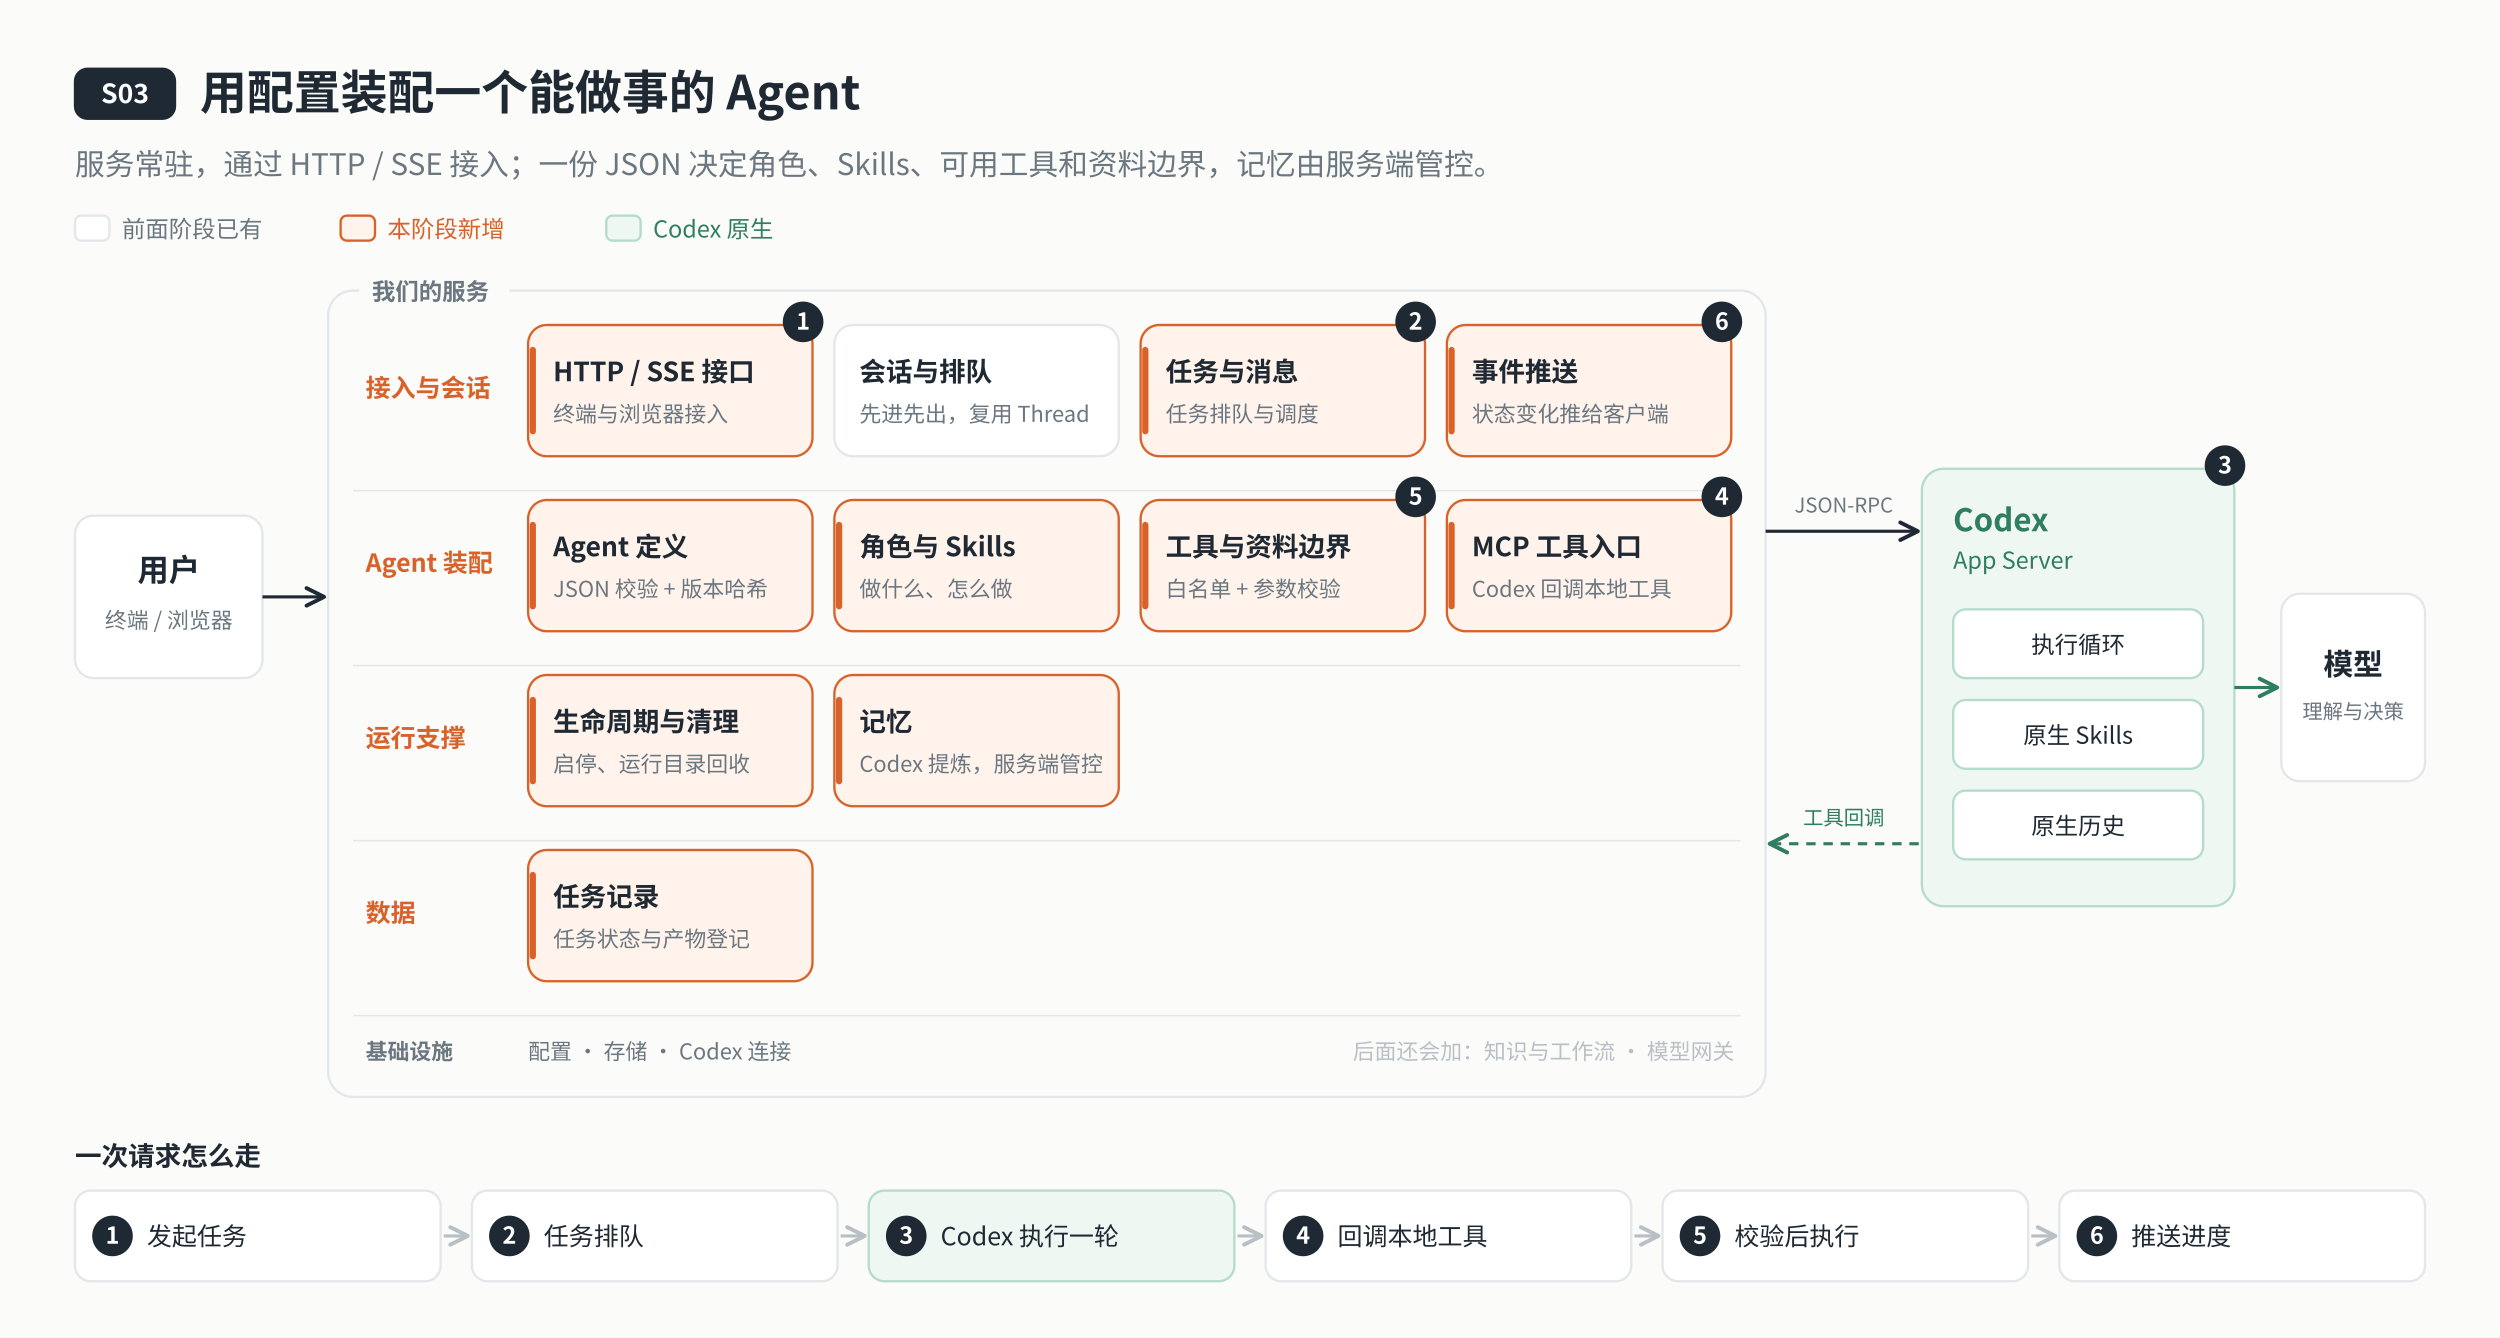
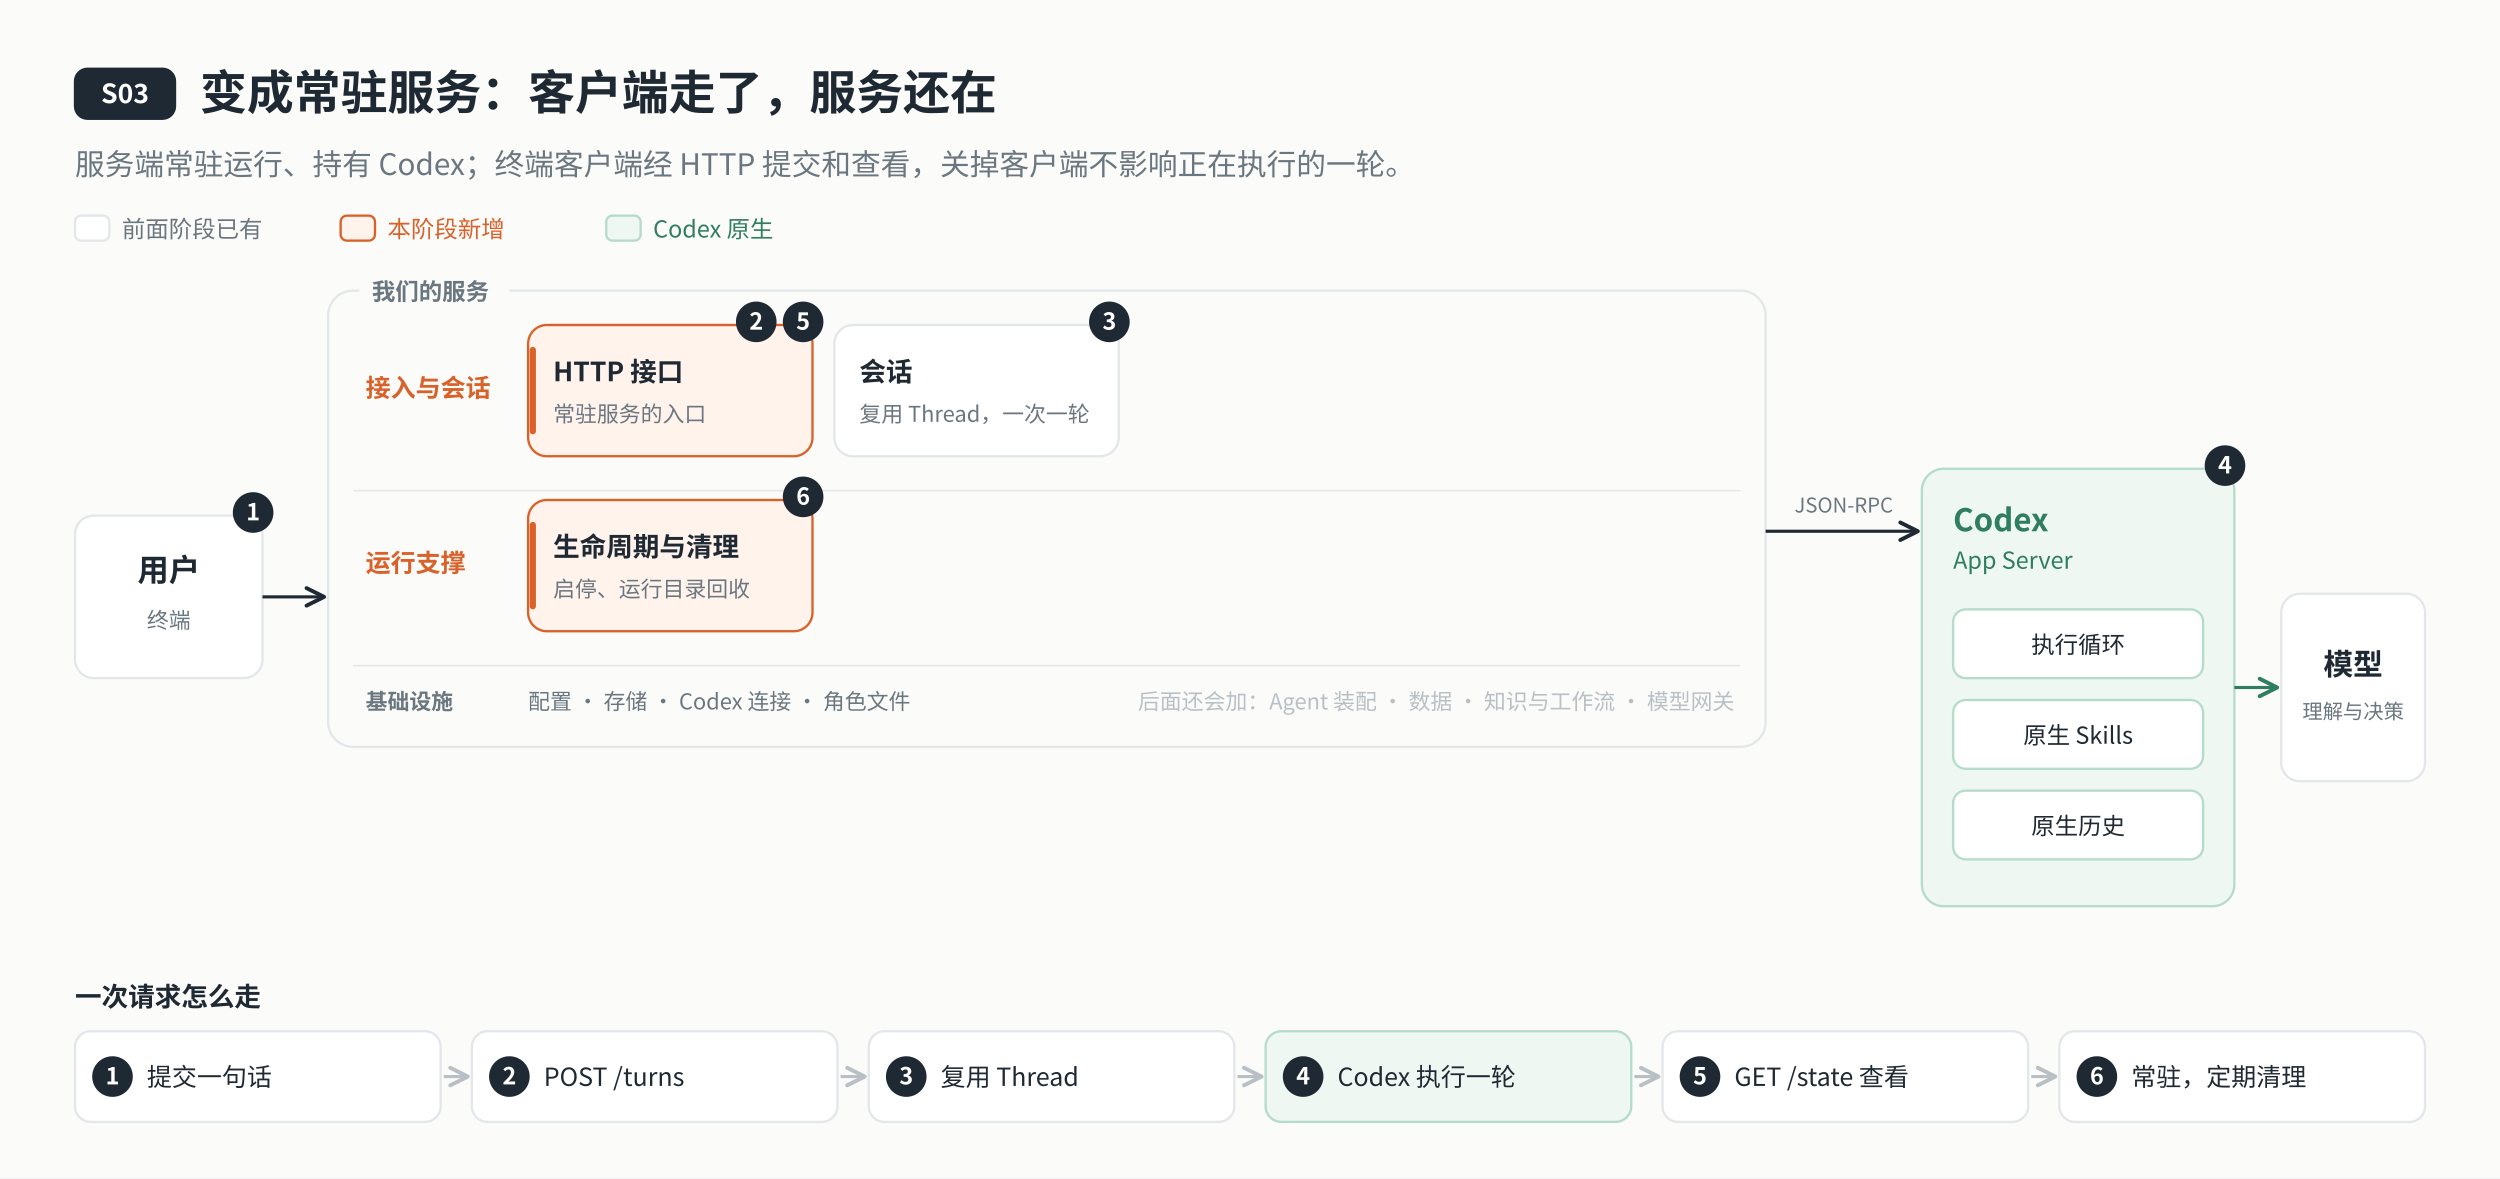
- <svg xmlns="http://www.w3.org/2000/svg" width="1600" height="856" viewBox="0 0 1600 856" role="img" aria-labelledby="title desc">
+ <svg xmlns="http://www.w3.org/2000/svg" width="1600" height="754" viewBox="0 0 1600 754" role="img" aria-labelledby="title desc">
  <defs>
    <marker id="mB8C0C6" viewBox="0 0 10 10" refX="8" refY="5" markerWidth="7" markerHeight="7" orient="auto-start-reverse">
      <path d="M1 1 L9 5 L1 9" fill="none" stroke="#B8C0C6" stroke-width="1.8" stroke-linecap="round" stroke-linejoin="round" />
    </marker>
    <marker id="m1F2933" viewBox="0 0 10 10" refX="8" refY="5" markerWidth="7" markerHeight="7" orient="auto-start-reverse">
      <path d="M1 1 L9 5 L1 9" fill="none" stroke="#1F2933" stroke-width="1.8" stroke-linecap="round" stroke-linejoin="round" />
    </marker>
    <marker id="m2F7D62" viewBox="0 0 10 10" refX="8" refY="5" markerWidth="7" markerHeight="7" orient="auto-start-reverse">
      <path d="M1 1 L9 5 L1 9" fill="none" stroke="#2F7D62" stroke-width="1.8" stroke-linecap="round" stroke-linejoin="round" />
    </marker>
  </defs>
  <g font-family="PingFang SC, Microsoft YaHei, Noto Sans CJK SC, sans-serif">
-     <rect x="0" y="0" width="1600" height="856" fill="#FBFBF9" />
+     <rect x="0" y="0" width="1600" height="754" fill="#FBFBF9" />
    <rect x="48" y="44" width="64" height="32" rx="8" fill="#1F2933" stroke="#1F2933" stroke-width="1.5" />
    <text x="80" y="66" font-size="17" fill="#fff" font-weight="700" text-anchor="middle">S03</text>
-     <text x="128" y="70" font-size="30" fill="#1F2933" font-weight="700" text-anchor="start">用配置装配一个能做事的 Agent</text>
-     <text x="48" y="112" font-size="19" fill="#6B7780" font-weight="400" text-anchor="start">服务常驻，通过 HTTP / SSE 接入；一份 JSON 决定角色、Skills、可用工具和资料边界，记忆由服务端管控。</text>
+     <text x="128" y="70" font-size="30" fill="#1F2933" font-weight="700" text-anchor="start">变成常驻服务：客户端走了，服务还在</text>
+     <text x="48" y="112" font-size="19" fill="#6B7780" font-weight="400" text-anchor="start">服务端常驻运行、持有 Codex；终端客户端经 HTTP 提交和查看，关掉客户端不影响正在执行的一轮。</text>
    <rect x="48" y="138" width="22" height="16" rx="4" fill="#FFFFFF" stroke="#E3E7EA" stroke-width="1.5" />
    <text x="78" y="152" font-size="15" fill="#6B7780" font-weight="400" text-anchor="start">前面阶段已有</text>
    <rect x="218" y="138" width="22" height="16" rx="4" fill="#FFF3EC" stroke="#D9622B" stroke-width="1.5" />
    <text x="248" y="152" font-size="15" fill="#D9622B" font-weight="400" text-anchor="start">本阶段新增</text>
    <rect x="388" y="138" width="22" height="16" rx="4" fill="#EEF7F2" stroke="#B5DCCB" stroke-width="1.5" />
    <text x="418" y="152" font-size="15" fill="#2F7D62" font-weight="400" text-anchor="start">Codex 原生</text>
    <rect x="48" y="330" width="120" height="104" rx="12" fill="#FFFFFF" stroke="#E3E7EA" stroke-width="1.5" />
    <text x="108" y="372" font-size="20" fill="#1F2933" font-weight="600" text-anchor="middle">用户</text>
-     <text x="108" y="402" font-size="14" fill="#6B7780" font-weight="400" text-anchor="middle">终端 / 浏览器</text>
-     <rect x="210" y="186" width="920" height="516" rx="16" fill="none" stroke="#E3E7EA" stroke-width="1.5" />
+     <text x="108" y="402" font-size="14" fill="#6B7780" font-weight="400" text-anchor="middle">终端</text>
+     <rect x="210" y="186" width="920" height="292" rx="16" fill="none" stroke="#E3E7EA" stroke-width="1.5" />
    <rect x="230" y="175" width="96" height="22" fill="#FBFBF9" />
    <text x="238" y="192" font-size="15" fill="#6B7780" font-weight="600" text-anchor="start">我们的服务</text>
    <text x="234" y="254" font-size="16" fill="#D9622B" font-weight="600" text-anchor="start">接入与会话</text>
    <rect x="338" y="208" width="182" height="84" rx="12" fill="#FFF3EC" stroke="#D9622B" stroke-width="1.5" />
    <rect x="339" y="222" width="4" height="56" rx="2" fill="#D9622B" />
-     <text x="354" y="244" font-size="17" fill="#1F2933" font-weight="600" text-anchor="start">HTTP / SSE 接口</text>
-     <text x="354" y="270" font-size="14" fill="#6B7780" font-weight="400" text-anchor="start">终端与浏览器接入</text>
+     <text x="354" y="244" font-size="17" fill="#1F2933" font-weight="600" text-anchor="start">HTTP 接口</text>
+     <text x="354" y="270" font-size="14" fill="#6B7780" font-weight="400" text-anchor="start">常驻服务的入口</text>
    <rect x="534" y="208" width="182" height="84" rx="12" fill="#FFFFFF" stroke="#E3E7EA" stroke-width="1.5" />
-     <text x="550" y="244" font-size="17" fill="#1F2933" font-weight="600" text-anchor="start">会话与排队</text>
-     <text x="550" y="270" font-size="14" fill="#6B7780" font-weight="400" text-anchor="start">先进先出，复用 Thread</text>
-     <rect x="730" y="208" width="182" height="84" rx="12" fill="#FFF3EC" stroke="#D9622B" stroke-width="1.5" />
-     <rect x="731" y="222" width="4" height="56" rx="2" fill="#D9622B" />
-     <text x="746" y="244" font-size="17" fill="#1F2933" font-weight="600" text-anchor="start">任务与消息</text>
-     <text x="746" y="270" font-size="14" fill="#6B7780" font-weight="400" text-anchor="start">任务排队与调度</text>
-     <rect x="926" y="208" width="182" height="84" rx="12" fill="#FFF3EC" stroke="#D9622B" stroke-width="1.5" />
-     <rect x="927" y="222" width="4" height="56" rx="2" fill="#D9622B" />
-     <text x="942" y="244" font-size="17" fill="#1F2933" font-weight="600" text-anchor="start">事件推送</text>
-     <text x="942" y="270" font-size="14" fill="#6B7780" font-weight="400" text-anchor="start">状态变化推给客户端</text>
-     <text x="234" y="366" font-size="16" fill="#D9622B" font-weight="600" text-anchor="start">Agent 装配</text>
+     <text x="550" y="244" font-size="17" fill="#1F2933" font-weight="600" text-anchor="start">会话</text>
+     <text x="550" y="270" font-size="14" fill="#6B7780" font-weight="400" text-anchor="start">复用 Thread，一次一轮</text>
+     <text x="234" y="366" font-size="16" fill="#D9622B" font-weight="600" text-anchor="start">运行支撑</text>
    <line x1="226" y1="314" x2="1114" y2="314" stroke="#E3E7EA" stroke-width="1" />
    <rect x="338" y="320" width="182" height="84" rx="12" fill="#FFF3EC" stroke="#D9622B" stroke-width="1.5" />
    <rect x="339" y="334" width="4" height="56" rx="2" fill="#D9622B" />
-     <text x="354" y="356" font-size="17" fill="#1F2933" font-weight="600" text-anchor="start">Agent 定义</text>
-     <text x="354" y="382" font-size="14" fill="#6B7780" font-weight="400" text-anchor="start">JSON 校验 + 版本哈希</text>
-     <rect x="534" y="320" width="182" height="84" rx="12" fill="#FFF3EC" stroke="#D9622B" stroke-width="1.5" />
-     <rect x="535" y="334" width="4" height="56" rx="2" fill="#D9622B" />
-     <text x="550" y="356" font-size="17" fill="#1F2933" font-weight="600" text-anchor="start">角色与 Skills</text>
-     <text x="550" y="382" font-size="14" fill="#6B7780" font-weight="400" text-anchor="start">做什么、怎么做</text>
-     <rect x="730" y="320" width="182" height="84" rx="12" fill="#FFF3EC" stroke="#D9622B" stroke-width="1.5" />
-     <rect x="731" y="334" width="4" height="56" rx="2" fill="#D9622B" />
-     <text x="746" y="356" font-size="17" fill="#1F2933" font-weight="600" text-anchor="start">工具与资料边界</text>
-     <text x="746" y="382" font-size="14" fill="#6B7780" font-weight="400" text-anchor="start">白名单 + 参数校验</text>
-     <rect x="926" y="320" width="182" height="84" rx="12" fill="#FFF3EC" stroke="#D9622B" stroke-width="1.5" />
-     <rect x="927" y="334" width="4" height="56" rx="2" fill="#D9622B" />
-     <text x="942" y="356" font-size="17" fill="#1F2933" font-weight="600" text-anchor="start">MCP 工具入口</text>
-     <text x="942" y="382" font-size="14" fill="#6B7780" font-weight="400" text-anchor="start">Codex 回调本地工具</text>
-     <text x="234" y="478" font-size="16" fill="#D9622B" font-weight="600" text-anchor="start">运行支撑</text>
+     <text x="354" y="356" font-size="17" fill="#1F2933" font-weight="600" text-anchor="start">生命周期与清理</text>
+     <text x="354" y="382" font-size="14" fill="#6B7780" font-weight="400" text-anchor="start">启停、运行目录回收</text>
    <line x1="226" y1="426" x2="1114" y2="426" stroke="#E3E7EA" stroke-width="1" />
-     <rect x="338" y="432" width="182" height="84" rx="12" fill="#FFF3EC" stroke="#D9622B" stroke-width="1.5" />
-     <rect x="339" y="446" width="4" height="56" rx="2" fill="#D9622B" />
-     <text x="354" y="468" font-size="17" fill="#1F2933" font-weight="600" text-anchor="start">生命周期与清理</text>
-     <text x="354" y="494" font-size="14" fill="#6B7780" font-weight="400" text-anchor="start">启停、运行目录回收</text>
-     <rect x="534" y="432" width="182" height="84" rx="12" fill="#FFF3EC" stroke="#D9622B" stroke-width="1.5" />
-     <rect x="535" y="446" width="4" height="56" rx="2" fill="#D9622B" />
-     <text x="550" y="468" font-size="17" fill="#1F2933" font-weight="600" text-anchor="start">记忆</text>
-     <text x="550" y="494" font-size="14" fill="#6B7780" font-weight="400" text-anchor="start">Codex 提炼，服务端管控</text>
-     <text x="234" y="590" font-size="16" fill="#D9622B" font-weight="600" text-anchor="start">数据</text>
-     <line x1="226" y1="538" x2="1114" y2="538" stroke="#E3E7EA" stroke-width="1" />
-     <rect x="338" y="544" width="182" height="84" rx="12" fill="#FFF3EC" stroke="#D9622B" stroke-width="1.5" />
-     <rect x="339" y="558" width="4" height="56" rx="2" fill="#D9622B" />
-     <text x="354" y="580" font-size="17" fill="#1F2933" font-weight="600" text-anchor="start">任务记录</text>
-     <text x="354" y="606" font-size="14" fill="#6B7780" font-weight="400" text-anchor="start">任务状态与产物登记</text>
-     <line x1="226" y1="650" x2="1114" y2="650" stroke="#E3E7EA" stroke-width="1" />
-     <text x="234" y="678" font-size="14" fill="#6B7780" font-weight="600" text-anchor="start">基础设施</text>
-     <text x="338" y="678" font-size="14" fill="#6B7780" font-weight="400" text-anchor="start">配置 · 存储 · Codex 连接</text>
-     <text x="1110" y="678" font-size="14" fill="#B8C0C6" font-weight="400" text-anchor="end">后面还会加：知识与工作流 · 模型网关</text>
+     <text x="234" y="454" font-size="14" fill="#6B7780" font-weight="600" text-anchor="start">基础设施</text>
+     <text x="338" y="454" font-size="14" fill="#6B7780" font-weight="400" text-anchor="start">配置 · 存储 · Codex 连接 · 角色文件</text>
+     <text x="1110" y="454" font-size="14" fill="#B8C0C6" font-weight="400" text-anchor="end">后面还会加：Agent 装配 · 数据 · 知识与工作流 · 模型网关</text>
    <rect x="1230" y="300" width="200" height="280" rx="14" fill="#EEF7F2" stroke="#B5DCCB" stroke-width="1.5" />
    <text x="1250" y="340" font-size="20" fill="#2F7D62" font-weight="700" text-anchor="start">Codex</text>
    <text x="1250" y="364" font-size="15" fill="#2F7D62" font-weight="400" text-anchor="start">App Server</text>
    <rect x="1250" y="390" width="160" height="44" rx="8" fill="#FFFFFF" stroke="#B5DCCB" stroke-width="1.5" />
    <text x="1330" y="418" font-size="15" fill="#1F2933" font-weight="500" text-anchor="middle">执行循环</text>
    <rect x="1250" y="448" width="160" height="44" rx="8" fill="#FFFFFF" stroke="#B5DCCB" stroke-width="1.5" />
    <text x="1330" y="476" font-size="15" fill="#1F2933" font-weight="500" text-anchor="middle">原生 Skills</text>
    <rect x="1250" y="506" width="160" height="44" rx="8" fill="#FFFFFF" stroke="#B5DCCB" stroke-width="1.5" />
    <text x="1330" y="534" font-size="15" fill="#1F2933" font-weight="500" text-anchor="middle">原生历史</text>
    <rect x="1460" y="380" width="92" height="120" rx="12" fill="#FFFFFF" stroke="#E3E7EA" stroke-width="1.5" />
    <text x="1506" y="432" font-size="19" fill="#1F2933" font-weight="600" text-anchor="middle">模型</text>
    <text x="1506" y="460" font-size="13" fill="#6B7780" font-weight="400" text-anchor="middle">理解与决策</text>
    <path d="M168,382 L206,382" fill="none" stroke="#1F2933" stroke-width="2" marker-end="url(#m1F2933)" />
    <path d="M1130,340 L1226,340" fill="none" stroke="#1F2933" stroke-width="2" marker-end="url(#m1F2933)" />
    <text x="1180" y="328" font-size="13" fill="#6B7780" font-weight="500" text-anchor="middle">JSON-RPC</text>
-     <path d="M1228,540 L1134,540" fill="none" stroke="#2F7D62" stroke-width="2" stroke-dasharray="6 5" marker-end="url(#m2F7D62)" />
-     <text x="1180" y="528" font-size="13" fill="#2F7D62" font-weight="500" text-anchor="middle">工具回调</text>
    <path d="M1430,440 L1456,440" fill="none" stroke="#2F7D62" stroke-width="2" marker-end="url(#m2F7D62)" />
+     <circle cx="162" cy="328" r="13" fill="#1F2933" />
+     <text x="162" y="333" font-size="15" fill="#fff" font-weight="700" text-anchor="middle">1</text>
+     <circle cx="484" cy="206" r="13" fill="#1F2933" />
+     <text x="484" y="211" font-size="15" fill="#fff" font-weight="700" text-anchor="middle">2</text>
    <circle cx="514" cy="206" r="13" fill="#1F2933" />
-     <text x="514" y="211" font-size="15" fill="#fff" font-weight="700" text-anchor="middle">1</text>
-     <circle cx="906" cy="206" r="13" fill="#1F2933" />
-     <text x="906" y="211" font-size="15" fill="#fff" font-weight="700" text-anchor="middle">2</text>
+     <text x="514" y="211" font-size="15" fill="#fff" font-weight="700" text-anchor="middle">5</text>
+     <circle cx="710" cy="206" r="13" fill="#1F2933" />
+     <text x="710" y="211" font-size="15" fill="#fff" font-weight="700" text-anchor="middle">3</text>
    <circle cx="1424" cy="298" r="13" fill="#1F2933" />
-     <text x="1424" y="303" font-size="15" fill="#fff" font-weight="700" text-anchor="middle">3</text>
-     <circle cx="1102" cy="318" r="13" fill="#1F2933" />
-     <text x="1102" y="323" font-size="15" fill="#fff" font-weight="700" text-anchor="middle">4</text>
-     <circle cx="906" cy="318" r="13" fill="#1F2933" />
-     <text x="906" y="323" font-size="15" fill="#fff" font-weight="700" text-anchor="middle">5</text>
-     <circle cx="1102" cy="206" r="13" fill="#1F2933" />
-     <text x="1102" y="211" font-size="15" fill="#fff" font-weight="700" text-anchor="middle">6</text>
-     <text x="48" y="746" font-size="17" fill="#1F2933" font-weight="700" text-anchor="start">一次请求怎么走</text>
-     <rect x="48" y="762" width="234" height="58" rx="10" fill="#FFFFFF" stroke="#E3E7EA" stroke-width="1.5" />
-     <circle cx="72" cy="791" r="13" fill="#1F2933" />
-     <text x="72" y="796" font-size="15" fill="#fff" font-weight="700" text-anchor="middle">1</text>
-     <text x="94" y="797" font-size="16" fill="#1F2933" font-weight="500" text-anchor="start">发起任务</text>
-     <path d="M284,791 L298,791" fill="none" stroke="#B8C0C6" stroke-width="2" marker-end="url(#mB8C0C6)" />
-     <rect x="302" y="762" width="234" height="58" rx="10" fill="#FFFFFF" stroke="#E3E7EA" stroke-width="1.5" />
-     <circle cx="326" cy="791" r="13" fill="#1F2933" />
-     <text x="326" y="796" font-size="15" fill="#fff" font-weight="700" text-anchor="middle">2</text>
-     <text x="348" y="797" font-size="16" fill="#1F2933" font-weight="500" text-anchor="start">任务排队</text>
-     <path d="M538,791 L552,791" fill="none" stroke="#B8C0C6" stroke-width="2" marker-end="url(#mB8C0C6)" />
-     <rect x="556" y="762" width="234" height="58" rx="10" fill="#EEF7F2" stroke="#B5DCCB" stroke-width="1.5" />
-     <circle cx="580" cy="791" r="13" fill="#1F2933" />
-     <text x="580" y="796" font-size="15" fill="#fff" font-weight="700" text-anchor="middle">3</text>
-     <text x="602" y="797" font-size="16" fill="#1F2933" font-weight="500" text-anchor="start">Codex 执行一轮</text>
-     <path d="M792,791 L806,791" fill="none" stroke="#B8C0C6" stroke-width="2" marker-end="url(#mB8C0C6)" />
-     <rect x="810" y="762" width="234" height="58" rx="10" fill="#FFFFFF" stroke="#E3E7EA" stroke-width="1.5" />
-     <circle cx="834" cy="791" r="13" fill="#1F2933" />
-     <text x="834" y="796" font-size="15" fill="#fff" font-weight="700" text-anchor="middle">4</text>
-     <text x="856" y="797" font-size="16" fill="#1F2933" font-weight="500" text-anchor="start">回调本地工具</text>
-     <path d="M1046,791 L1060,791" fill="none" stroke="#B8C0C6" stroke-width="2" marker-end="url(#mB8C0C6)" />
-     <rect x="1064" y="762" width="234" height="58" rx="10" fill="#FFFFFF" stroke="#E3E7EA" stroke-width="1.5" />
-     <circle cx="1088" cy="791" r="13" fill="#1F2933" />
-     <text x="1088" y="796" font-size="15" fill="#fff" font-weight="700" text-anchor="middle">5</text>
-     <text x="1110" y="797" font-size="16" fill="#1F2933" font-weight="500" text-anchor="start">校验后执行</text>
-     <path d="M1300,791 L1314,791" fill="none" stroke="#B8C0C6" stroke-width="2" marker-end="url(#mB8C0C6)" />
-     <rect x="1318" y="762" width="234" height="58" rx="10" fill="#FFFFFF" stroke="#E3E7EA" stroke-width="1.5" />
-     <circle cx="1342" cy="791" r="13" fill="#1F2933" />
-     <text x="1342" y="796" font-size="15" fill="#fff" font-weight="700" text-anchor="middle">6</text>
-     <text x="1364" y="797" font-size="16" fill="#1F2933" font-weight="500" text-anchor="start">推送进度</text>
+     <text x="1424" y="303" font-size="15" fill="#fff" font-weight="700" text-anchor="middle">4</text>
+     <circle cx="514" cy="318" r="13" fill="#1F2933" />
+     <text x="514" y="323" font-size="15" fill="#fff" font-weight="700" text-anchor="middle">6</text>
+     <text x="48" y="644" font-size="17" fill="#1F2933" font-weight="700" text-anchor="start">一次请求怎么走</text>
+     <rect x="48" y="660" width="234" height="58" rx="10" fill="#FFFFFF" stroke="#E3E7EA" stroke-width="1.5" />
+     <circle cx="72" cy="689" r="13" fill="#1F2933" />
+     <text x="72" y="694" font-size="15" fill="#fff" font-weight="700" text-anchor="middle">1</text>
+     <text x="94" y="695" font-size="16" fill="#1F2933" font-weight="500" text-anchor="start">提交一句话</text>
+     <path d="M284,689 L298,689" fill="none" stroke="#B8C0C6" stroke-width="2" marker-end="url(#mB8C0C6)" />
+     <rect x="302" y="660" width="234" height="58" rx="10" fill="#FFFFFF" stroke="#E3E7EA" stroke-width="1.5" />
+     <circle cx="326" cy="689" r="13" fill="#1F2933" />
+     <text x="326" y="694" font-size="15" fill="#fff" font-weight="700" text-anchor="middle">2</text>
+     <text x="348" y="695" font-size="16" fill="#1F2933" font-weight="500" text-anchor="start">POST /turns</text>
+     <path d="M538,689 L552,689" fill="none" stroke="#B8C0C6" stroke-width="2" marker-end="url(#mB8C0C6)" />
+     <rect x="556" y="660" width="234" height="58" rx="10" fill="#FFFFFF" stroke="#E3E7EA" stroke-width="1.5" />
+     <circle cx="580" cy="689" r="13" fill="#1F2933" />
+     <text x="580" y="694" font-size="15" fill="#fff" font-weight="700" text-anchor="middle">3</text>
+     <text x="602" y="695" font-size="16" fill="#1F2933" font-weight="500" text-anchor="start">复用 Thread</text>
+     <path d="M792,689 L806,689" fill="none" stroke="#B8C0C6" stroke-width="2" marker-end="url(#mB8C0C6)" />
+     <rect x="810" y="660" width="234" height="58" rx="10" fill="#EEF7F2" stroke="#B5DCCB" stroke-width="1.5" />
+     <circle cx="834" cy="689" r="13" fill="#1F2933" />
+     <text x="834" y="694" font-size="15" fill="#fff" font-weight="700" text-anchor="middle">4</text>
+     <text x="856" y="695" font-size="16" fill="#1F2933" font-weight="500" text-anchor="start">Codex 执行一轮</text>
+     <path d="M1046,689 L1060,689" fill="none" stroke="#B8C0C6" stroke-width="2" marker-end="url(#mB8C0C6)" />
+     <rect x="1064" y="660" width="234" height="58" rx="10" fill="#FFFFFF" stroke="#E3E7EA" stroke-width="1.5" />
+     <circle cx="1088" cy="689" r="13" fill="#1F2933" />
+     <text x="1088" y="694" font-size="15" fill="#fff" font-weight="700" text-anchor="middle">5</text>
+     <text x="1110" y="695" font-size="16" fill="#1F2933" font-weight="500" text-anchor="start">GET /state 查看</text>
+     <path d="M1300,689 L1314,689" fill="none" stroke="#B8C0C6" stroke-width="2" marker-end="url(#mB8C0C6)" />
+     <rect x="1318" y="660" width="234" height="58" rx="10" fill="#FFFFFF" stroke="#E3E7EA" stroke-width="1.5" />
+     <circle cx="1342" cy="689" r="13" fill="#1F2933" />
+     <text x="1342" y="694" font-size="15" fill="#fff" font-weight="700" text-anchor="middle">6</text>
+     <text x="1364" y="695" font-size="16" fill="#1F2933" font-weight="500" text-anchor="start">常驻，定期清理</text>
  </g>
</svg>
